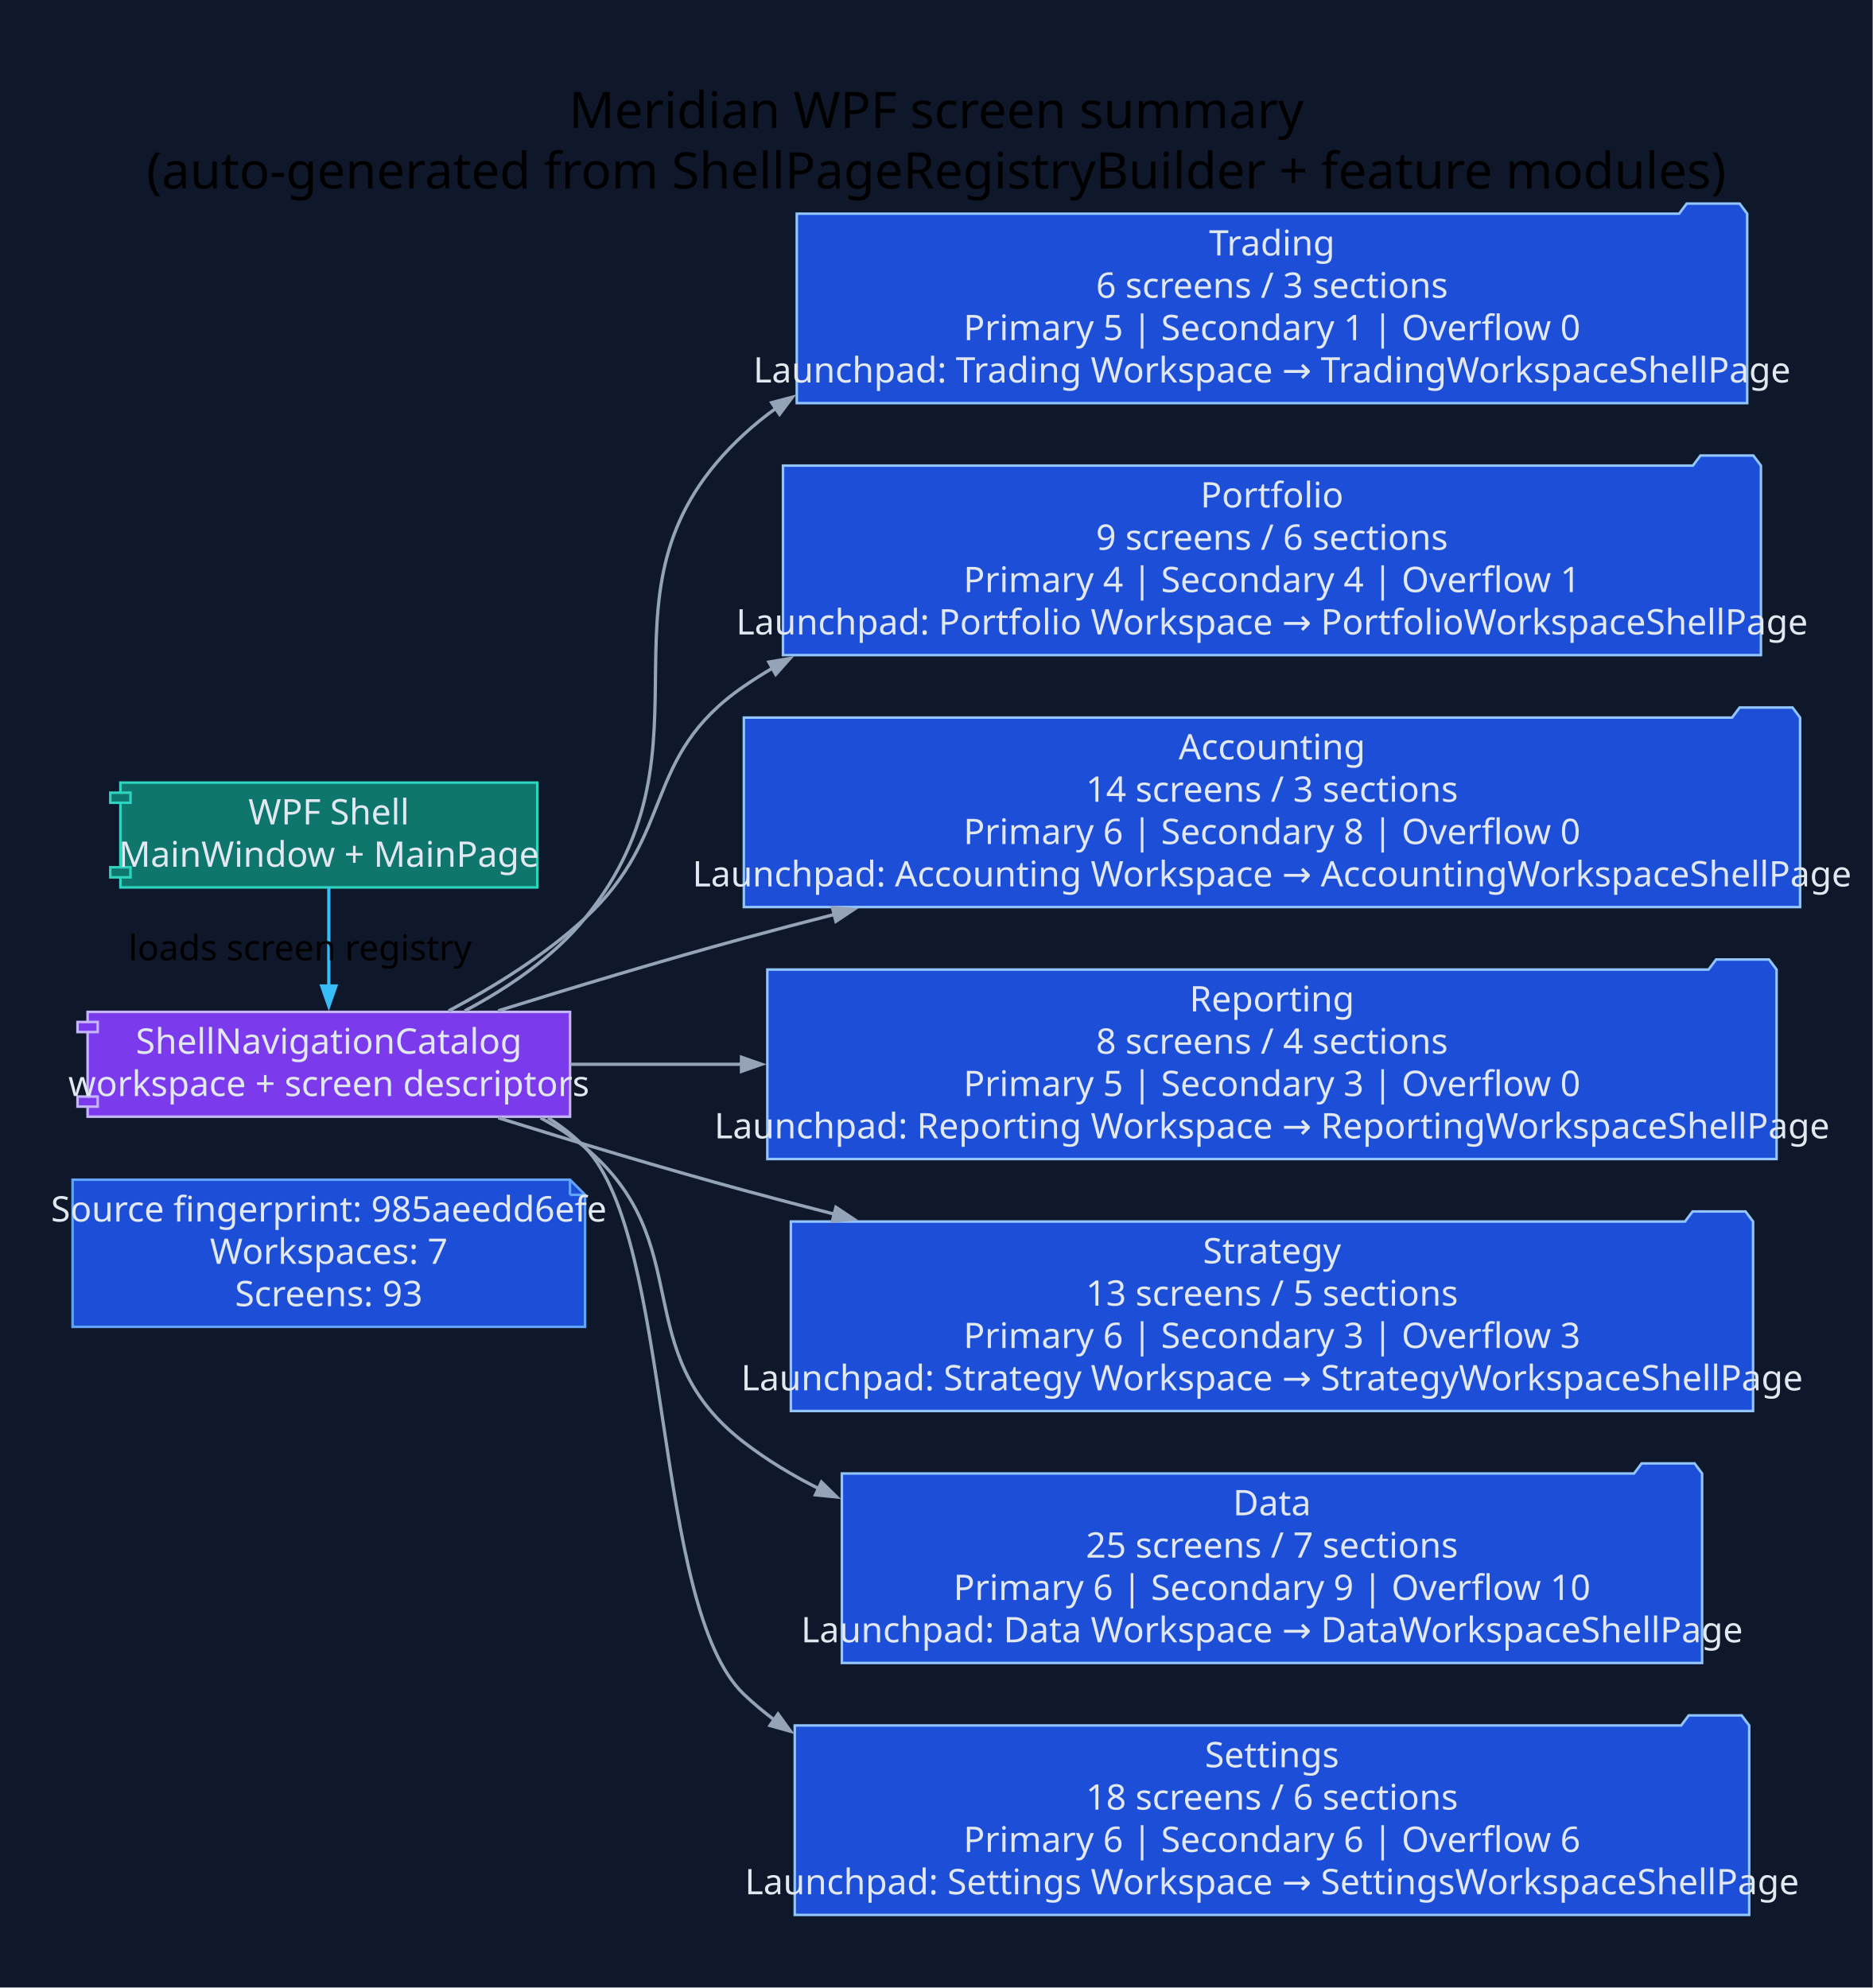
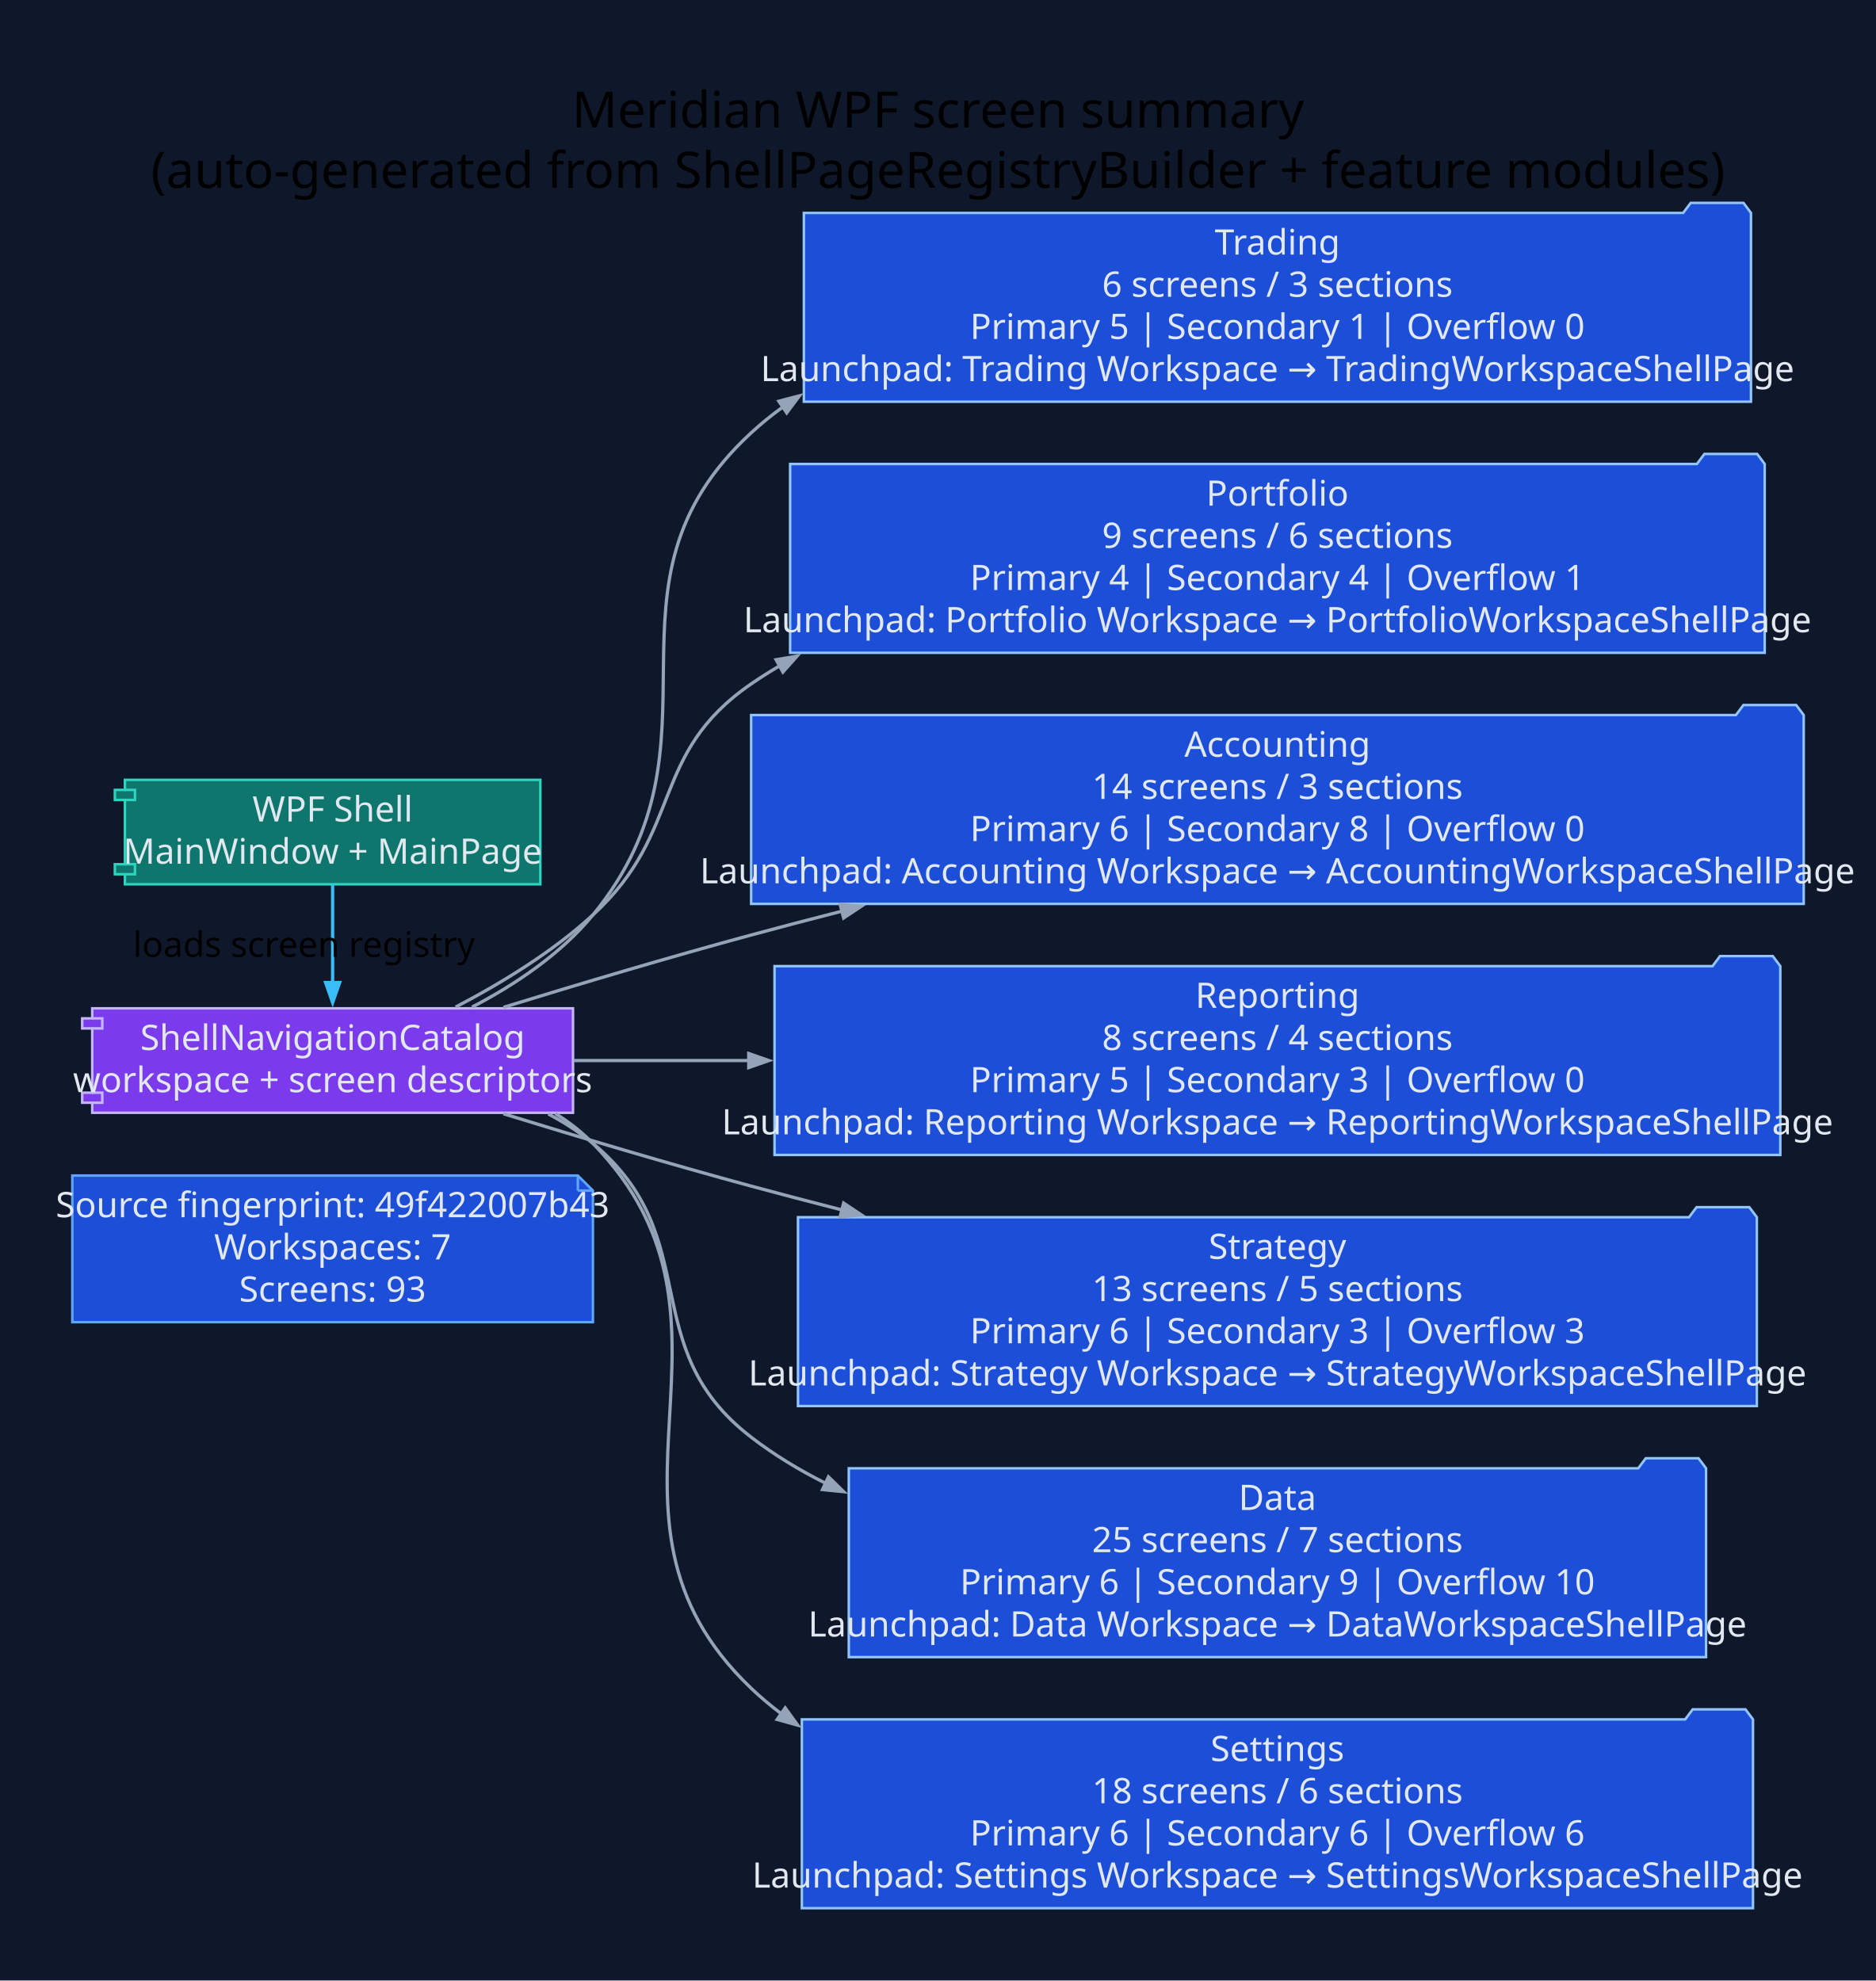
- <svg xmlns="http://www.w3.org/2000/svg" width="743pt" height="789pt" viewBox="0.00 0.00 743.00 789.00">
+ <svg xmlns="http://www.w3.org/2000/svg" width="747pt" height="789pt" viewBox="0.00 0.00 747.00 789.00">
  <g id="graph0" class="graph" transform="scale(1 1) rotate(0) translate(28.8 760)">
-     <polygon fill="#0f172a" stroke="none" points="-28.8,28.8 -28.8,-760 714.31,-760 714.31,28.8 -28.8,28.8" />
-     <text xml:space="preserve" text-anchor="middle" x="342.75" y="-709.2" font-family="Segoe UI" font-size="20.00">Meridian WPF screen summary</text>
-     <text xml:space="preserve" text-anchor="middle" x="342.75" y="-685.2" font-family="Segoe UI" font-size="20.00">(auto-generated from ShellPageRegistryBuilder + feature modules)</text>
+     <polygon fill="#0f172a" stroke="none" points="-28.8,28.8 -28.8,-760 718.24,-760 718.24,28.8 -28.8,28.8" />
+     <text xml:space="preserve" text-anchor="middle" x="344.72" y="-709.2" font-family="Segoe UI" font-size="20.00">Meridian WPF screen summary</text>
+     <text xml:space="preserve" text-anchor="middle" x="344.72" y="-685.2" font-family="Segoe UI" font-size="20.00">(auto-generated from ShellPageRegistryBuilder + feature modules)</text>
    <g id="node1" class="node">
-       <polygon fill="#1d4ed8" stroke="#60a5fa" points="197.37,-291.8 0,-291.8 0,-233.4 203.37,-233.4 203.37,-285.8 197.37,-291.8" />
-       <polyline fill="none" stroke="#60a5fa" points="197.37,-291.8 197.37,-285.8" />
-       <polyline fill="none" stroke="#60a5fa" points="203.37,-285.8 197.37,-285.8" />
-       <text xml:space="preserve" text-anchor="middle" x="101.68" y="-275.2" font-family="Segoe UI" font-size="14.00" fill="#e2e8f0">Source fingerprint: 985aeedd6efe</text>
-       <text xml:space="preserve" text-anchor="middle" x="101.68" y="-258.4" font-family="Segoe UI" font-size="14.00" fill="#e2e8f0">Workspaces: 7</text>
-       <text xml:space="preserve" text-anchor="middle" x="101.68" y="-241.6" font-family="Segoe UI" font-size="14.00" fill="#e2e8f0">Screens: 93</text>
+       <polygon fill="#1d4ed8" stroke="#60a5fa" points="201.3,-291.8 0,-291.8 0,-233.4 207.3,-233.4 207.3,-285.8 201.3,-291.8" />
+       <polyline fill="none" stroke="#60a5fa" points="201.3,-291.8 201.3,-285.8" />
+       <polyline fill="none" stroke="#60a5fa" points="207.3,-285.8 201.3,-285.8" />
+       <text xml:space="preserve" text-anchor="middle" x="103.65" y="-275.2" font-family="Segoe UI" font-size="14.00" fill="#e2e8f0">Source fingerprint: 49f422007b43</text>
+       <text xml:space="preserve" text-anchor="middle" x="103.65" y="-258.4" font-family="Segoe UI" font-size="14.00" fill="#e2e8f0">Workspaces: 7</text>
+       <text xml:space="preserve" text-anchor="middle" x="103.65" y="-241.6" font-family="Segoe UI" font-size="14.00" fill="#e2e8f0">Screens: 93</text>
    </g>
    <g id="node2" class="node">
-       <polygon fill="#0f766e" stroke="#2dd4bf" points="184.4,-449.4 18.97,-449.4 18.97,-445.4 14.97,-445.4 14.97,-441.4 18.97,-441.4 18.97,-415.8 14.97,-415.8 14.97,-411.8 18.97,-411.8 18.97,-407.8 184.4,-407.8 184.4,-449.4" />
-       <polyline fill="none" stroke="#2dd4bf" points="18.97,-445.4 22.97,-445.4 22.97,-441.4 18.97,-441.4" />
-       <polyline fill="none" stroke="#2dd4bf" points="18.97,-415.8 22.97,-415.8 22.97,-411.8 18.97,-411.8" />
-       <text xml:space="preserve" text-anchor="middle" x="101.68" y="-432.8" font-family="Segoe UI" font-size="14.00" fill="#e2e8f0">WPF Shell</text>
-       <text xml:space="preserve" text-anchor="middle" x="101.68" y="-416" font-family="Segoe UI" font-size="14.00" fill="#e2e8f0">MainWindow + MainPage</text>
+       <polygon fill="#0f766e" stroke="#2dd4bf" points="186.36,-449.4 20.94,-449.4 20.94,-445.4 16.94,-445.4 16.94,-441.4 20.94,-441.4 20.94,-415.8 16.94,-415.8 16.94,-411.8 20.94,-411.8 20.94,-407.8 186.36,-407.8 186.36,-449.4" />
+       <polyline fill="none" stroke="#2dd4bf" points="20.94,-445.4 24.94,-445.4 24.94,-441.4 20.94,-441.4" />
+       <polyline fill="none" stroke="#2dd4bf" points="20.94,-415.8 24.94,-415.8 24.94,-411.8 20.94,-411.8" />
+       <text xml:space="preserve" text-anchor="middle" x="103.65" y="-432.8" font-family="Segoe UI" font-size="14.00" fill="#e2e8f0">WPF Shell</text>
+       <text xml:space="preserve" text-anchor="middle" x="103.65" y="-416" font-family="Segoe UI" font-size="14.00" fill="#e2e8f0">MainWindow + MainPage</text>
    </g>
    <g id="node3" class="node">
-       <polygon fill="#7c3aed" stroke="#c4b5fd" points="197.4,-358.4 5.96,-358.4 5.96,-354.4 1.96,-354.4 1.96,-350.4 5.96,-350.4 5.96,-324.8 1.96,-324.8 1.96,-320.8 5.96,-320.8 5.96,-316.8 197.4,-316.8 197.4,-358.4" />
-       <polyline fill="none" stroke="#c4b5fd" points="5.96,-354.4 9.96,-354.4 9.96,-350.4 5.96,-350.4" />
-       <polyline fill="none" stroke="#c4b5fd" points="5.96,-324.8 9.96,-324.8 9.96,-320.8 5.96,-320.8" />
-       <text xml:space="preserve" text-anchor="middle" x="101.68" y="-341.8" font-family="Segoe UI" font-size="14.00" fill="#e2e8f0">ShellNavigationCatalog</text>
-       <text xml:space="preserve" text-anchor="middle" x="101.68" y="-325" font-family="Segoe UI" font-size="14.00" fill="#e2e8f0">workspace + screen descriptors</text>
+       <polygon fill="#7c3aed" stroke="#c4b5fd" points="199.37,-358.4 7.93,-358.4 7.93,-354.4 3.93,-354.4 3.93,-350.4 7.93,-350.4 7.93,-324.8 3.93,-324.8 3.93,-320.8 7.93,-320.8 7.93,-316.8 199.37,-316.8 199.37,-358.4" />
+       <polyline fill="none" stroke="#c4b5fd" points="7.93,-354.4 11.93,-354.4 11.93,-350.4 7.93,-350.4" />
+       <polyline fill="none" stroke="#c4b5fd" points="7.93,-324.8 11.93,-324.8 11.93,-320.8 7.93,-320.8" />
+       <text xml:space="preserve" text-anchor="middle" x="103.65" y="-341.8" font-family="Segoe UI" font-size="14.00" fill="#e2e8f0">ShellNavigationCatalog</text>
+       <text xml:space="preserve" text-anchor="middle" x="103.65" y="-325" font-family="Segoe UI" font-size="14.00" fill="#e2e8f0">workspace + screen descriptors</text>
    </g>
    <g id="edge1" class="edge">
-       <path fill="none" stroke="#38bdf8" stroke-width="1.3" d="M101.68,-407.61C101.68,-396.03 101.68,-381.43 101.68,-368.56" />
-       <polygon fill="#38bdf8" stroke="#38bdf8" stroke-width="1.3" points="104.48,-368.67 101.68,-360.67 98.88,-368.67 104.48,-368.67" />
-       <text xml:space="preserve" text-anchor="middle" x="90.28" y="-378.9" font-family="Segoe UI" font-size="14.00">loads screen registry</text>
+       <path fill="none" stroke="#38bdf8" stroke-width="1.3" d="M103.65,-407.61C103.65,-396.03 103.65,-381.43 103.65,-368.56" />
+       <polygon fill="#38bdf8" stroke="#38bdf8" stroke-width="1.3" points="106.45,-368.67 103.65,-360.67 100.85,-368.67 106.45,-368.67" />
+       <text xml:space="preserve" text-anchor="middle" x="92.25" y="-378.9" font-family="Segoe UI" font-size="14.00">loads screen registry</text>
    </g>
    <g id="node4" class="node">
-       <polygon fill="#1d4ed8" stroke="#93c5fd" points="664.51,-675.2 661.51,-679.2 640.51,-679.2 637.51,-675.2 287.37,-675.2 287.37,-600 664.51,-600 664.51,-675.2" />
-       <text xml:space="preserve" text-anchor="middle" x="475.94" y="-658.6" font-family="Segoe UI" font-size="14.00" fill="#e2e8f0">Trading</text>
-       <text xml:space="preserve" text-anchor="middle" x="475.94" y="-641.8" font-family="Segoe UI" font-size="14.00" fill="#e2e8f0">6 screens / 3 sections</text>
-       <text xml:space="preserve" text-anchor="middle" x="475.94" y="-625" font-family="Segoe UI" font-size="14.00" fill="#e2e8f0">Primary 5 | Secondary 1 | Overflow 0</text>
-       <text xml:space="preserve" text-anchor="middle" x="475.94" y="-608.2" font-family="Segoe UI" font-size="14.00" fill="#e2e8f0">Launchpad: Trading Workspace → TradingWorkspaceShellPage</text>
+       <polygon fill="#1d4ed8" stroke="#93c5fd" points="668.44,-675.2 665.44,-679.2 644.44,-679.2 641.44,-675.2 291.3,-675.2 291.3,-600 668.44,-600 668.44,-675.2" />
+       <text xml:space="preserve" text-anchor="middle" x="479.87" y="-658.6" font-family="Segoe UI" font-size="14.00" fill="#e2e8f0">Trading</text>
+       <text xml:space="preserve" text-anchor="middle" x="479.87" y="-641.8" font-family="Segoe UI" font-size="14.00" fill="#e2e8f0">6 screens / 3 sections</text>
+       <text xml:space="preserve" text-anchor="middle" x="479.87" y="-625" font-family="Segoe UI" font-size="14.00" fill="#e2e8f0">Primary 5 | Secondary 1 | Overflow 0</text>
+       <text xml:space="preserve" text-anchor="middle" x="479.87" y="-608.2" font-family="Segoe UI" font-size="14.00" fill="#e2e8f0">Launchpad: Trading Workspace → TradingWorkspaceShellPage</text>
    </g>
    <g id="edge2" class="edge">
-       <path fill="none" stroke="#94a3b8" stroke-width="1.3" d="M155.63,-358.8C172.86,-367.92 190.77,-380.1 203.37,-395.6 260.02,-465.29 200.32,-526.74 266.37,-587.6 270.39,-591.31 274.64,-594.75 279.07,-597.95" />
-       <polygon fill="#94a3b8" stroke="#94a3b8" stroke-width="1.3" points="277.41,-600.21 285.61,-602.36 280.54,-595.57 277.41,-600.21" />
+       <path fill="none" stroke="#94a3b8" stroke-width="1.3" d="M159.15,-358.88C176.55,-367.95 194.58,-380.09 207.3,-395.6 264.24,-465.05 204.25,-526.74 270.3,-587.6 274.32,-591.31 278.57,-594.75 283,-597.95" />
+       <polygon fill="#94a3b8" stroke="#94a3b8" stroke-width="1.3" points="281.34,-600.21 289.54,-602.36 284.47,-595.57 281.34,-600.21" />
    </g>
    <g id="node5" class="node">
-       <polygon fill="#1d4ed8" stroke="#93c5fd" points="669.97,-575.2 666.97,-579.2 645.97,-579.2 642.97,-575.2 281.9,-575.2 281.9,-500 669.97,-500 669.97,-575.2" />
-       <text xml:space="preserve" text-anchor="middle" x="475.94" y="-558.6" font-family="Segoe UI" font-size="14.00" fill="#e2e8f0">Portfolio</text>
-       <text xml:space="preserve" text-anchor="middle" x="475.94" y="-541.8" font-family="Segoe UI" font-size="14.00" fill="#e2e8f0">9 screens / 6 sections</text>
-       <text xml:space="preserve" text-anchor="middle" x="475.94" y="-525" font-family="Segoe UI" font-size="14.00" fill="#e2e8f0">Primary 4 | Secondary 4 | Overflow 1</text>
-       <text xml:space="preserve" text-anchor="middle" x="475.94" y="-508.2" font-family="Segoe UI" font-size="14.00" fill="#e2e8f0">Launchpad: Portfolio Workspace → PortfolioWorkspaceShellPage</text>
+       <polygon fill="#1d4ed8" stroke="#93c5fd" points="673.9,-575.2 670.9,-579.2 649.9,-579.2 646.9,-575.2 285.83,-575.2 285.83,-500 673.9,-500 673.9,-575.2" />
+       <text xml:space="preserve" text-anchor="middle" x="479.87" y="-558.6" font-family="Segoe UI" font-size="14.00" fill="#e2e8f0">Portfolio</text>
+       <text xml:space="preserve" text-anchor="middle" x="479.87" y="-541.8" font-family="Segoe UI" font-size="14.00" fill="#e2e8f0">9 screens / 6 sections</text>
+       <text xml:space="preserve" text-anchor="middle" x="479.87" y="-525" font-family="Segoe UI" font-size="14.00" fill="#e2e8f0">Primary 4 | Secondary 4 | Overflow 1</text>
+       <text xml:space="preserve" text-anchor="middle" x="479.87" y="-508.2" font-family="Segoe UI" font-size="14.00" fill="#e2e8f0">Launchpad: Portfolio Workspace → PortfolioWorkspaceShellPage</text>
    </g>
    <g id="edge3" class="edge">
-       <path fill="none" stroke="#94a3b8" stroke-width="1.3" d="M149.2,-358.78C167.33,-368.41 187.52,-380.94 203.37,-395.6 239.74,-429.25 225.54,-459.5 266.37,-487.6 270.05,-490.13 273.84,-492.54 277.73,-494.82" />
-       <polygon fill="#94a3b8" stroke="#94a3b8" stroke-width="1.3" points="276.31,-497.24 284.66,-498.67 279.03,-492.34 276.31,-497.24" />
+       <path fill="none" stroke="#94a3b8" stroke-width="1.3" d="M152.61,-358.9C170.96,-368.47 191.31,-380.93 207.3,-395.6 243.82,-429.1 229.47,-459.5 270.3,-487.6 273.98,-490.13 277.77,-492.54 281.66,-494.82" />
+       <polygon fill="#94a3b8" stroke="#94a3b8" stroke-width="1.3" points="280.24,-497.24 288.59,-498.67 282.96,-492.34 280.24,-497.24" />
    </g>
    <g id="node6" class="node">
-       <polygon fill="#1d4ed8" stroke="#93c5fd" points="685.51,-475.2 682.51,-479.2 661.51,-479.2 658.51,-475.2 266.37,-475.2 266.37,-400 685.51,-400 685.51,-475.2" />
-       <text xml:space="preserve" text-anchor="middle" x="475.94" y="-458.6" font-family="Segoe UI" font-size="14.00" fill="#e2e8f0">Accounting</text>
-       <text xml:space="preserve" text-anchor="middle" x="475.94" y="-441.8" font-family="Segoe UI" font-size="14.00" fill="#e2e8f0">14 screens / 3 sections</text>
-       <text xml:space="preserve" text-anchor="middle" x="475.94" y="-425" font-family="Segoe UI" font-size="14.00" fill="#e2e8f0">Primary 6 | Secondary 8 | Overflow 0</text>
-       <text xml:space="preserve" text-anchor="middle" x="475.94" y="-408.2" font-family="Segoe UI" font-size="14.00" fill="#e2e8f0">Launchpad: Accounting Workspace → AccountingWorkspaceShellPage</text>
+       <polygon fill="#1d4ed8" stroke="#93c5fd" points="689.44,-475.2 686.44,-479.2 665.44,-479.2 662.44,-475.2 270.3,-475.2 270.3,-400 689.44,-400 689.44,-475.2" />
+       <text xml:space="preserve" text-anchor="middle" x="479.87" y="-458.6" font-family="Segoe UI" font-size="14.00" fill="#e2e8f0">Accounting</text>
+       <text xml:space="preserve" text-anchor="middle" x="479.87" y="-441.8" font-family="Segoe UI" font-size="14.00" fill="#e2e8f0">14 screens / 3 sections</text>
+       <text xml:space="preserve" text-anchor="middle" x="479.87" y="-425" font-family="Segoe UI" font-size="14.00" fill="#e2e8f0">Primary 6 | Secondary 8 | Overflow 0</text>
+       <text xml:space="preserve" text-anchor="middle" x="479.87" y="-408.2" font-family="Segoe UI" font-size="14.00" fill="#e2e8f0">Launchpad: Accounting Workspace → AccountingWorkspaceShellPage</text>
    </g>
    <g id="edge4" class="edge">
-       <path fill="none" stroke="#94a3b8" stroke-width="1.3" d="M168.91,-358.84C198.6,-368.1 234.11,-378.82 266.37,-387.6 278.1,-390.8 290.24,-393.99 302.49,-397.13" />
-       <polygon fill="#94a3b8" stroke="#94a3b8" stroke-width="1.3" points="301.52,-399.78 309.97,-399.04 302.9,-394.35 301.52,-399.78" />
+       <path fill="none" stroke="#94a3b8" stroke-width="1.3" d="M171.69,-358.8C201.73,-368.05 237.67,-378.77 270.3,-387.6 282.11,-390.8 294.33,-394 306.66,-397.15" />
+       <polygon fill="#94a3b8" stroke="#94a3b8" stroke-width="1.3" points="305.75,-399.8 314.19,-399.06 307.13,-394.38 305.75,-399.8" />
    </g>
    <g id="node7" class="node">
-       <polygon fill="#1d4ed8" stroke="#93c5fd" points="676.18,-375.2 673.18,-379.2 652.18,-379.2 649.18,-375.2 275.69,-375.2 275.69,-300 676.18,-300 676.18,-375.2" />
-       <text xml:space="preserve" text-anchor="middle" x="475.94" y="-358.6" font-family="Segoe UI" font-size="14.00" fill="#e2e8f0">Reporting</text>
-       <text xml:space="preserve" text-anchor="middle" x="475.94" y="-341.8" font-family="Segoe UI" font-size="14.00" fill="#e2e8f0">8 screens / 4 sections</text>
-       <text xml:space="preserve" text-anchor="middle" x="475.94" y="-325" font-family="Segoe UI" font-size="14.00" fill="#e2e8f0">Primary 5 | Secondary 3 | Overflow 0</text>
-       <text xml:space="preserve" text-anchor="middle" x="475.94" y="-308.2" font-family="Segoe UI" font-size="14.00" fill="#e2e8f0">Launchpad: Reporting Workspace → ReportingWorkspaceShellPage</text>
+       <polygon fill="#1d4ed8" stroke="#93c5fd" points="680.12,-375.2 677.12,-379.2 656.12,-379.2 653.12,-375.2 279.62,-375.2 279.62,-300 680.12,-300 680.12,-375.2" />
+       <text xml:space="preserve" text-anchor="middle" x="479.87" y="-358.6" font-family="Segoe UI" font-size="14.00" fill="#e2e8f0">Reporting</text>
+       <text xml:space="preserve" text-anchor="middle" x="479.87" y="-341.8" font-family="Segoe UI" font-size="14.00" fill="#e2e8f0">8 screens / 4 sections</text>
+       <text xml:space="preserve" text-anchor="middle" x="479.87" y="-325" font-family="Segoe UI" font-size="14.00" fill="#e2e8f0">Primary 5 | Secondary 3 | Overflow 0</text>
+       <text xml:space="preserve" text-anchor="middle" x="479.87" y="-308.2" font-family="Segoe UI" font-size="14.00" fill="#e2e8f0">Launchpad: Reporting Workspace → ReportingWorkspaceShellPage</text>
    </g>
    <g id="edge5" class="edge">
-       <path fill="none" stroke="#94a3b8" stroke-width="1.3" d="M197.58,-337.6C218.69,-337.6 241.88,-337.6 265.58,-337.6" />
-       <polygon fill="#94a3b8" stroke="#94a3b8" stroke-width="1.3" points="265.43,-340.4 273.43,-337.6 265.43,-334.8 265.43,-340.4" />
+       <path fill="none" stroke="#94a3b8" stroke-width="1.3" d="M199.56,-337.6C221.26,-337.6 245.16,-337.6 269.57,-337.6" />
+       <polygon fill="#94a3b8" stroke="#94a3b8" stroke-width="1.3" points="269.35,-340.4 277.35,-337.6 269.35,-334.8 269.35,-340.4" />
    </g>
    <g id="node8" class="node">
-       <polygon fill="#1d4ed8" stroke="#93c5fd" points="666.85,-275.2 663.85,-279.2 642.85,-279.2 639.85,-275.2 285.03,-275.2 285.03,-200 666.85,-200 666.85,-275.2" />
-       <text xml:space="preserve" text-anchor="middle" x="475.94" y="-258.6" font-family="Segoe UI" font-size="14.00" fill="#e2e8f0">Strategy</text>
-       <text xml:space="preserve" text-anchor="middle" x="475.94" y="-241.8" font-family="Segoe UI" font-size="14.00" fill="#e2e8f0">13 screens / 5 sections</text>
-       <text xml:space="preserve" text-anchor="middle" x="475.94" y="-225" font-family="Segoe UI" font-size="14.00" fill="#e2e8f0">Primary 6 | Secondary 3 | Overflow 3</text>
-       <text xml:space="preserve" text-anchor="middle" x="475.94" y="-208.2" font-family="Segoe UI" font-size="14.00" fill="#e2e8f0">Launchpad: Strategy Workspace → StrategyWorkspaceShellPage</text>
+       <polygon fill="#1d4ed8" stroke="#93c5fd" points="670.78,-275.2 667.78,-279.2 646.78,-279.2 643.78,-275.2 288.96,-275.2 288.96,-200 670.78,-200 670.78,-275.2" />
+       <text xml:space="preserve" text-anchor="middle" x="479.87" y="-258.6" font-family="Segoe UI" font-size="14.00" fill="#e2e8f0">Strategy</text>
+       <text xml:space="preserve" text-anchor="middle" x="479.87" y="-241.8" font-family="Segoe UI" font-size="14.00" fill="#e2e8f0">13 screens / 5 sections</text>
+       <text xml:space="preserve" text-anchor="middle" x="479.87" y="-225" font-family="Segoe UI" font-size="14.00" fill="#e2e8f0">Primary 6 | Secondary 3 | Overflow 3</text>
+       <text xml:space="preserve" text-anchor="middle" x="479.87" y="-208.2" font-family="Segoe UI" font-size="14.00" fill="#e2e8f0">Launchpad: Strategy Workspace → StrategyWorkspaceShellPage</text>
    </g>
    <g id="edge6" class="edge">
-       <path fill="none" stroke="#94a3b8" stroke-width="1.3" d="M168.91,-316.36C198.6,-307.1 234.11,-296.38 266.37,-287.6 278.1,-284.4 290.24,-281.21 302.49,-278.07" />
-       <polygon fill="#94a3b8" stroke="#94a3b8" stroke-width="1.3" points="302.9,-280.85 309.97,-276.16 301.52,-275.42 302.9,-280.85" />
+       <path fill="none" stroke="#94a3b8" stroke-width="1.3" d="M171.69,-316.4C201.73,-307.15 237.67,-296.43 270.3,-287.6 282.11,-284.4 294.33,-281.2 306.66,-278.05" />
+       <polygon fill="#94a3b8" stroke="#94a3b8" stroke-width="1.3" points="307.13,-280.82 314.19,-276.14 305.75,-275.4 307.13,-280.82" />
    </g>
    <g id="node9" class="node">
-       <polygon fill="#1d4ed8" stroke="#93c5fd" points="646.62,-175.2 643.62,-179.2 622.62,-179.2 619.62,-175.2 305.26,-175.2 305.26,-100 646.62,-100 646.62,-175.2" />
-       <text xml:space="preserve" text-anchor="middle" x="475.94" y="-158.6" font-family="Segoe UI" font-size="14.00" fill="#e2e8f0">Data</text>
-       <text xml:space="preserve" text-anchor="middle" x="475.94" y="-141.8" font-family="Segoe UI" font-size="14.00" fill="#e2e8f0">25 screens / 7 sections</text>
-       <text xml:space="preserve" text-anchor="middle" x="475.94" y="-125" font-family="Segoe UI" font-size="14.00" fill="#e2e8f0">Primary 6 | Secondary 9 | Overflow 10</text>
-       <text xml:space="preserve" text-anchor="middle" x="475.94" y="-108.2" font-family="Segoe UI" font-size="14.00" fill="#e2e8f0">Launchpad: Data Workspace → DataWorkspaceShellPage</text>
+       <polygon fill="#1d4ed8" stroke="#93c5fd" points="650.55,-175.2 647.55,-179.2 626.55,-179.2 623.55,-175.2 309.19,-175.2 309.19,-100 650.55,-100 650.55,-175.2" />
+       <text xml:space="preserve" text-anchor="middle" x="479.87" y="-158.6" font-family="Segoe UI" font-size="14.00" fill="#e2e8f0">Data</text>
+       <text xml:space="preserve" text-anchor="middle" x="479.87" y="-141.8" font-family="Segoe UI" font-size="14.00" fill="#e2e8f0">25 screens / 7 sections</text>
+       <text xml:space="preserve" text-anchor="middle" x="479.87" y="-125" font-family="Segoe UI" font-size="14.00" fill="#e2e8f0">Primary 6 | Secondary 9 | Overflow 10</text>
+       <text xml:space="preserve" text-anchor="middle" x="479.87" y="-108.2" font-family="Segoe UI" font-size="14.00" fill="#e2e8f0">Launchpad: Data Workspace → DataWorkspaceShellPage</text>
    </g>
    <g id="edge7" class="edge">
-       <path fill="none" stroke="#94a3b8" stroke-width="1.3" d="M185.71,-316.32C192.02,-312.97 198.01,-309.09 203.37,-304.6 248.66,-266.7 219.57,-223.63 266.37,-187.6 275.53,-180.55 285.54,-174.47 296.05,-169.23" />
-       <polygon fill="#94a3b8" stroke="#94a3b8" stroke-width="1.3" points="297.17,-171.8 303.22,-165.87 294.79,-166.73 297.17,-171.8" />
+       <path fill="none" stroke="#94a3b8" stroke-width="1.3" d="M189.54,-316.33C195.88,-312.97 201.9,-309.09 207.3,-304.6 252.7,-266.83 223.5,-223.63 270.3,-187.6 279.46,-180.55 289.47,-174.47 299.98,-169.23" />
+       <polygon fill="#94a3b8" stroke="#94a3b8" stroke-width="1.3" points="301.1,-171.8 307.15,-165.87 298.72,-166.73 301.1,-171.8" />
    </g>
    <g id="node10" class="node">
-       <polygon fill="#1d4ed8" stroke="#93c5fd" points="665.31,-75.2 662.31,-79.2 641.31,-79.2 638.31,-75.2 286.57,-75.2 286.57,0 665.31,0 665.31,-75.2" />
-       <text xml:space="preserve" text-anchor="middle" x="475.94" y="-58.6" font-family="Segoe UI" font-size="14.00" fill="#e2e8f0">Settings</text>
-       <text xml:space="preserve" text-anchor="middle" x="475.94" y="-41.8" font-family="Segoe UI" font-size="14.00" fill="#e2e8f0">18 screens / 6 sections</text>
-       <text xml:space="preserve" text-anchor="middle" x="475.94" y="-25" font-family="Segoe UI" font-size="14.00" fill="#e2e8f0">Primary 6 | Secondary 6 | Overflow 6</text>
-       <text xml:space="preserve" text-anchor="middle" x="475.94" y="-8.2" font-family="Segoe UI" font-size="14.00" fill="#e2e8f0">Launchpad: Settings Workspace → SettingsWorkspaceShellPage</text>
+       <polygon fill="#1d4ed8" stroke="#93c5fd" points="669.24,-75.2 666.24,-79.2 645.24,-79.2 642.24,-75.2 290.5,-75.2 290.5,0 669.24,0 669.24,-75.2" />
+       <text xml:space="preserve" text-anchor="middle" x="479.87" y="-58.6" font-family="Segoe UI" font-size="14.00" fill="#e2e8f0">Settings</text>
+       <text xml:space="preserve" text-anchor="middle" x="479.87" y="-41.8" font-family="Segoe UI" font-size="14.00" fill="#e2e8f0">18 screens / 6 sections</text>
+       <text xml:space="preserve" text-anchor="middle" x="479.87" y="-25" font-family="Segoe UI" font-size="14.00" fill="#e2e8f0">Primary 6 | Secondary 6 | Overflow 6</text>
+       <text xml:space="preserve" text-anchor="middle" x="479.87" y="-8.2" font-family="Segoe UI" font-size="14.00" fill="#e2e8f0">Launchpad: Settings Workspace → SettingsWorkspaceShellPage</text>
    </g>
    <g id="edge8" class="edge">
-       <path fill="none" stroke="#94a3b8" stroke-width="1.3" d="M188.7,-316.34C194.05,-312.98 199.02,-309.1 203.37,-304.6 238.26,-268.49 230.03,-122.26 266.37,-87.6 270.24,-83.91 274.34,-80.47 278.62,-77.27" />
-       <polygon fill="#94a3b8" stroke="#94a3b8" stroke-width="1.3" points="279.94,-79.77 284.9,-72.9 276.74,-75.17 279.94,-79.77" />
+       <path fill="none" stroke="#94a3b8" stroke-width="1.3" d="M192.34,-316.49C197.79,-313.1 202.86,-309.16 207.3,-304.6 277.29,-232.58 197.63,-156.91 270.3,-87.6 274.17,-83.91 278.27,-80.47 282.55,-77.27" />
+       <polygon fill="#94a3b8" stroke="#94a3b8" stroke-width="1.3" points="283.87,-79.77 288.83,-72.9 280.67,-75.17 283.87,-79.77" />
    </g>
  </g>
</svg>
